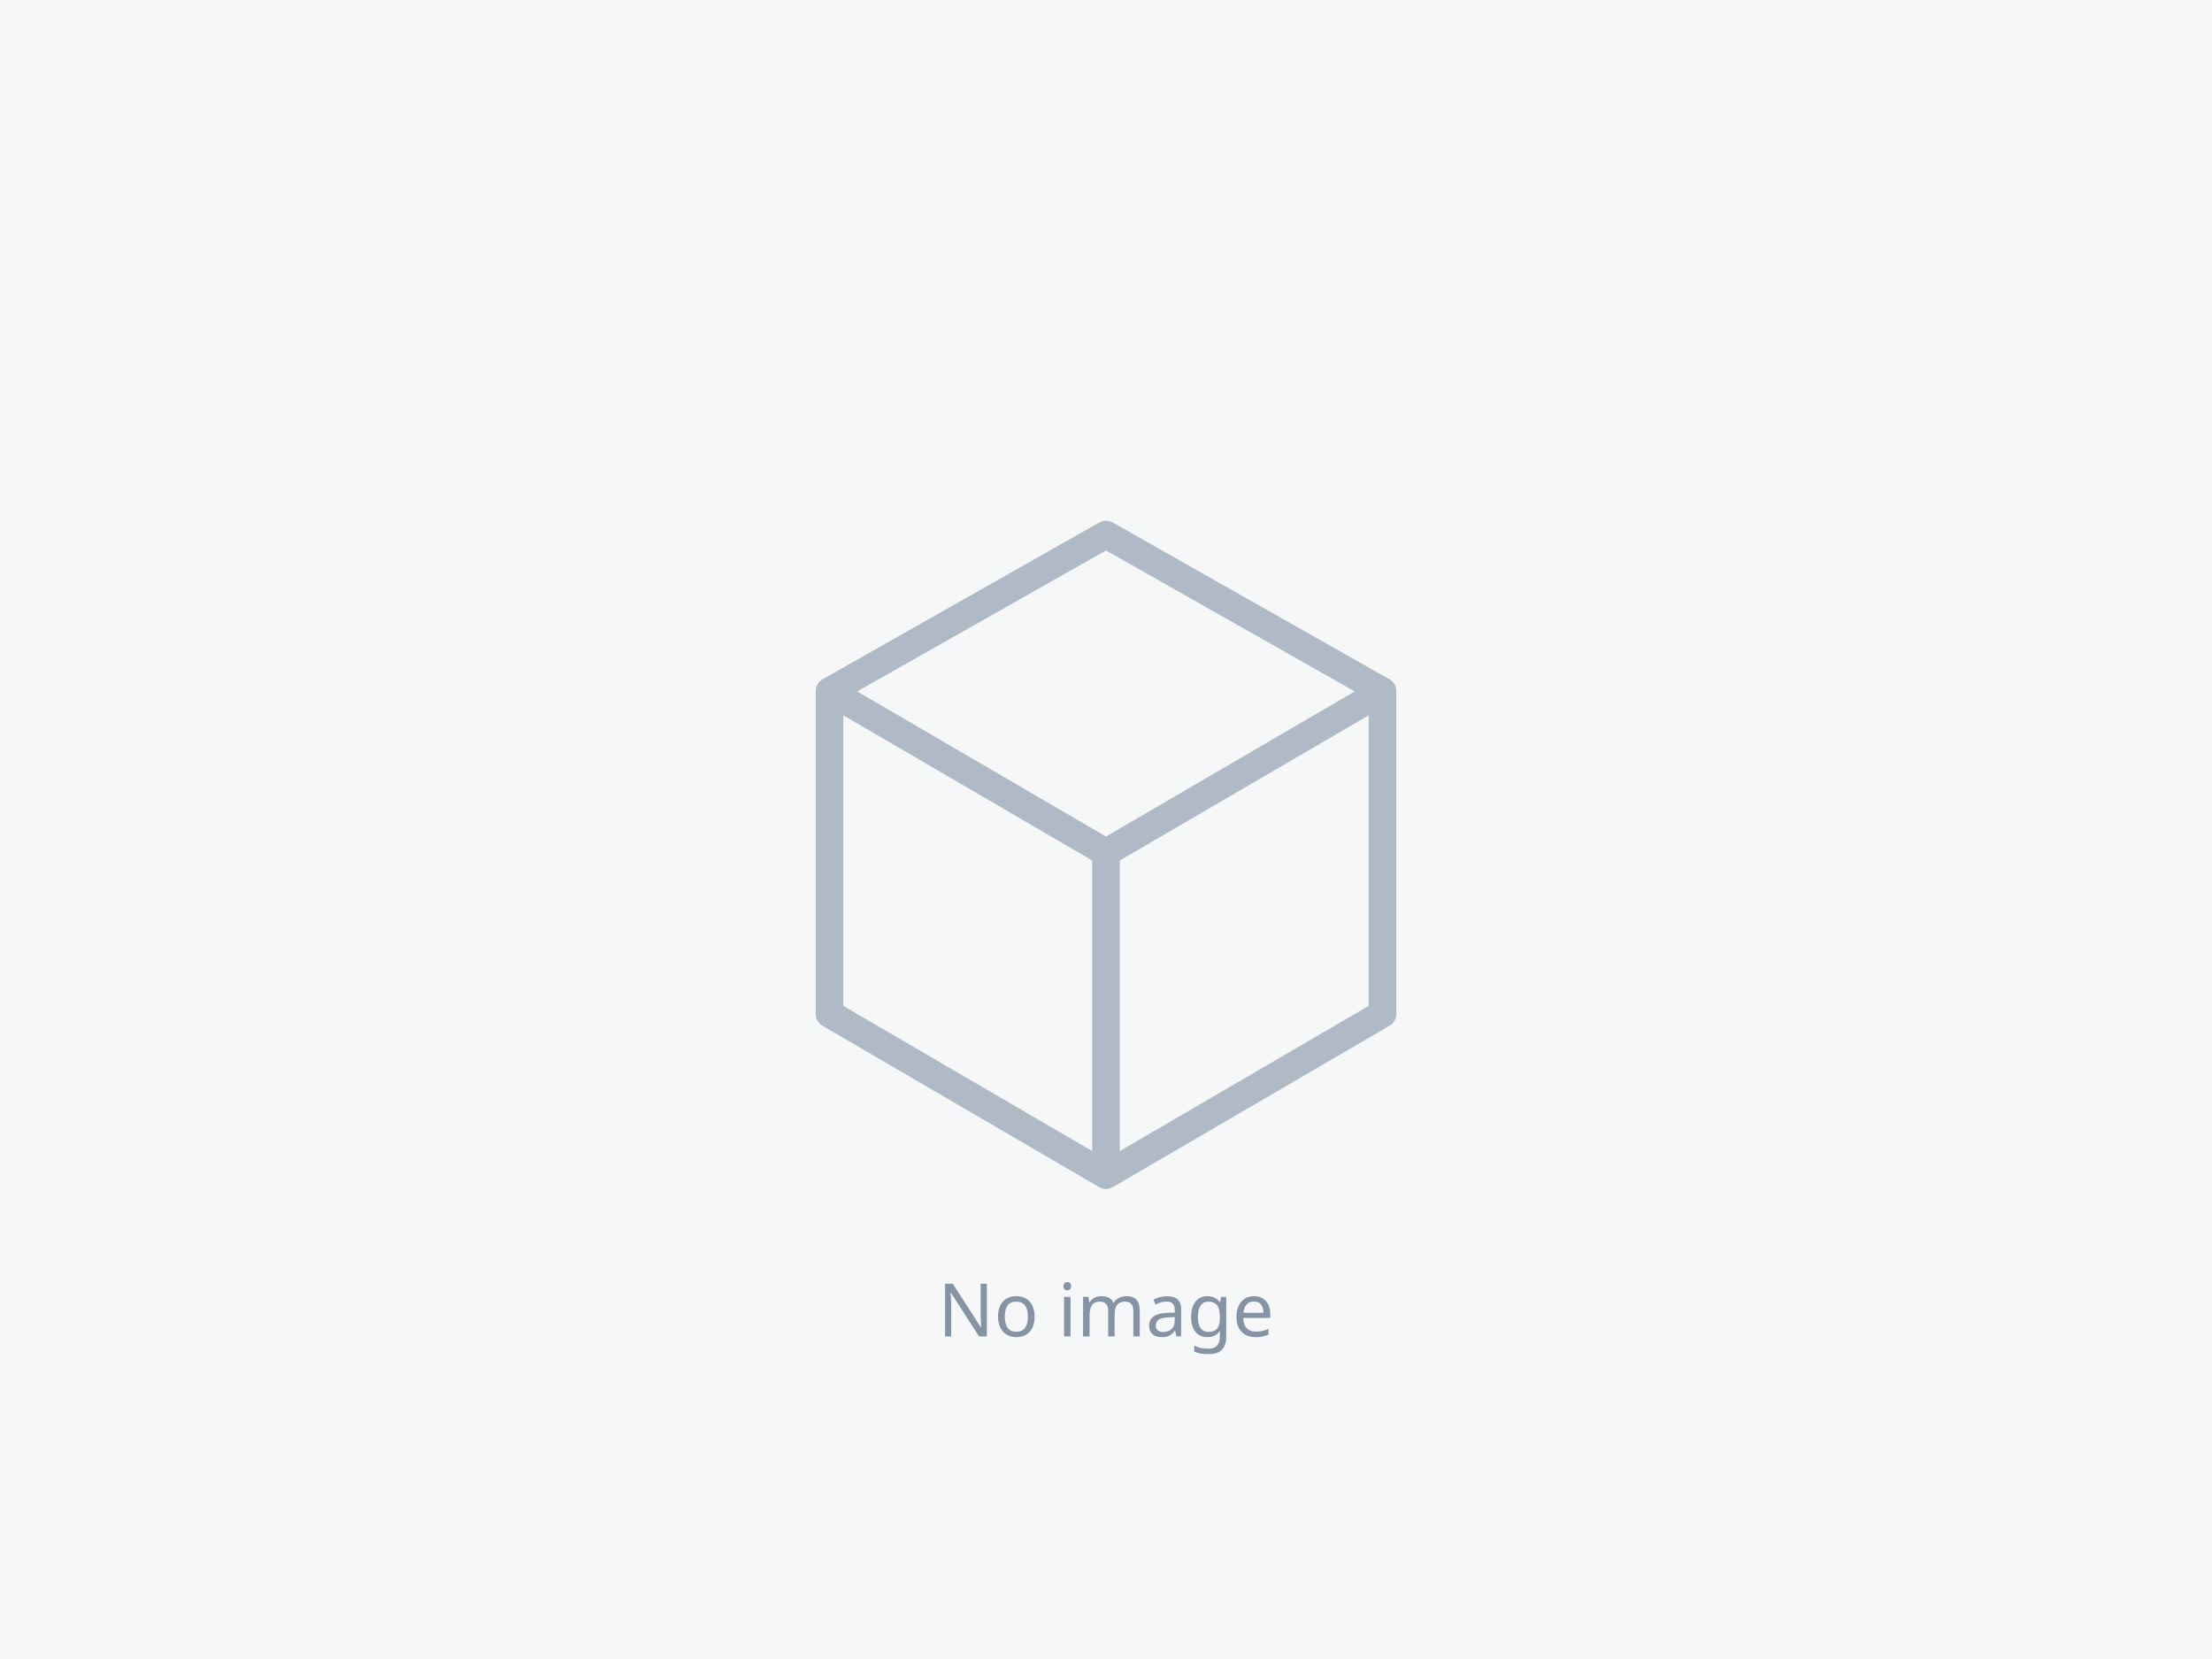
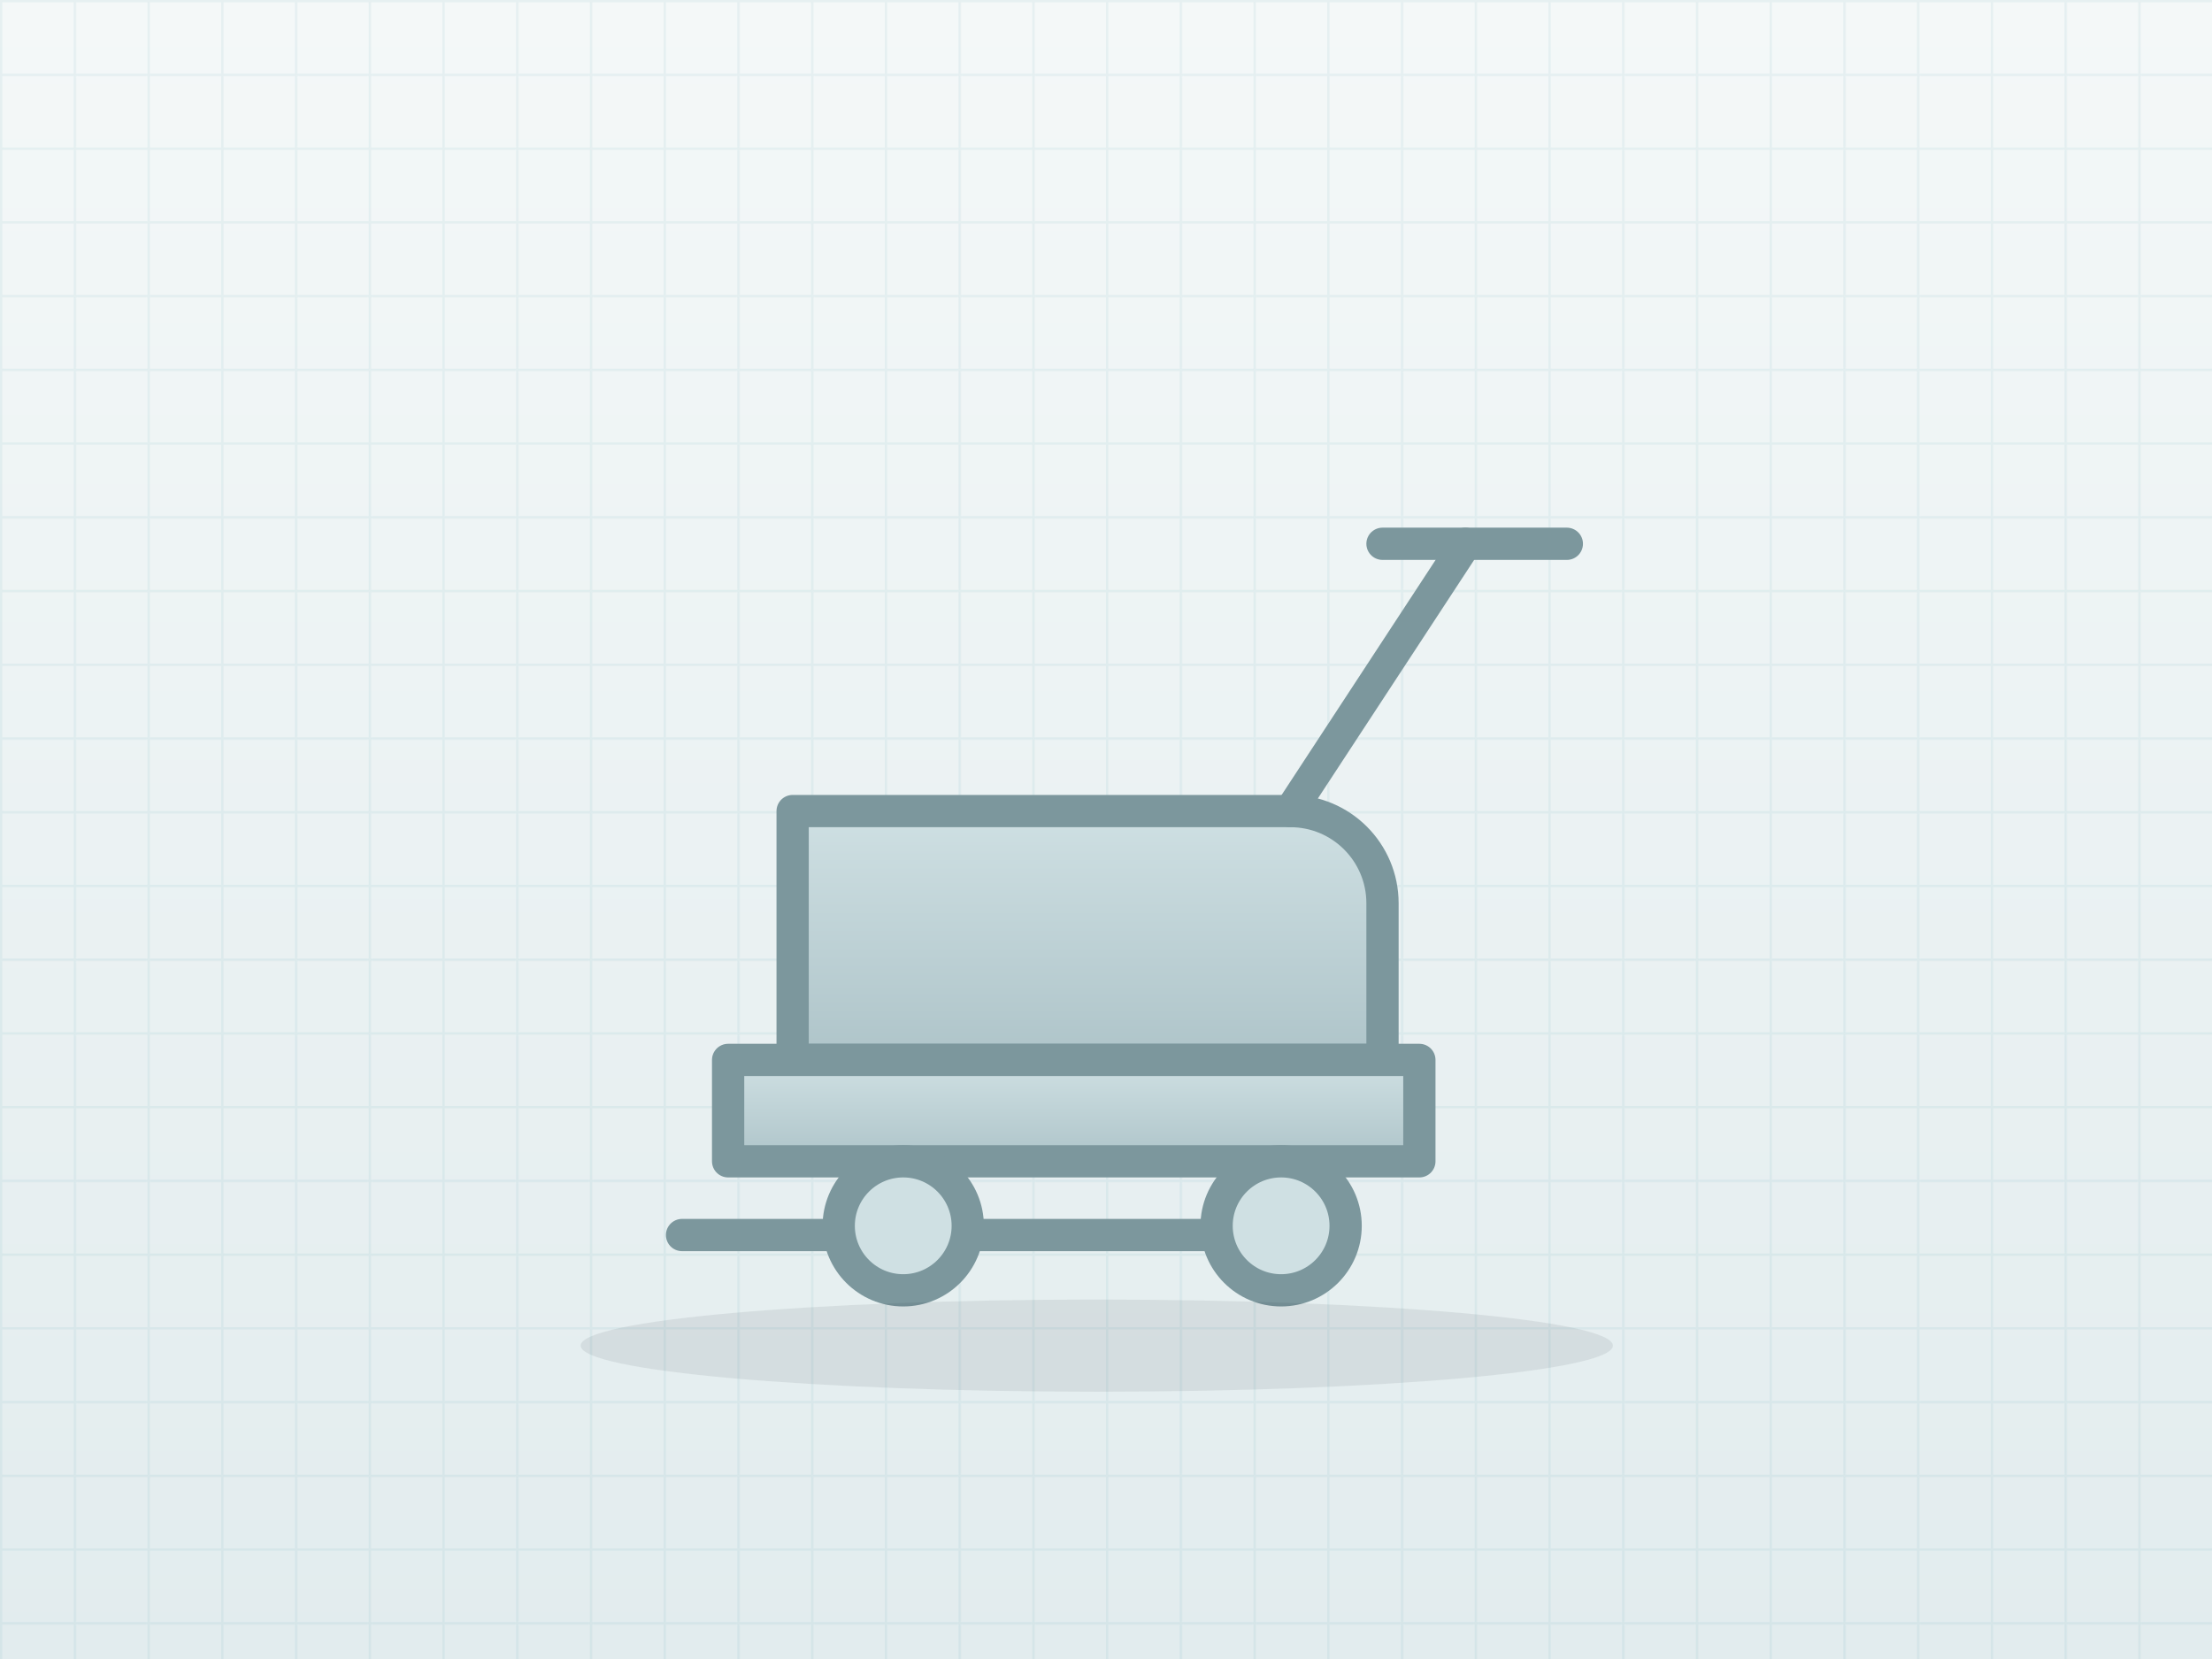
- <svg xmlns="http://www.w3.org/2000/svg" viewBox="0 0 480 360" width="480" height="360">
-   <rect width="480" height="360" fill="#f6f7f8" />
-   <g fill="none" stroke="#b0b9c6" stroke-width="6" stroke-linecap="round" stroke-linejoin="round">
-     <path d="m300 150-60-34-60 34m120 0-60 35m60-35v70l-60 35m0-70-60-35m60 35v70m0 0-60-35v-70" />
+ <svg xmlns="http://www.w3.org/2000/svg" viewBox="0 0 480 360" width="480" height="360" role="img" aria-label="Machine photograph pending">
+   <defs>
+     <linearGradient id="ground" x1="0" y1="0" x2="0" y2="1">
+       <stop offset="0" stop-color="#f4f8f8" />
+       <stop offset="1" stop-color="#e2ecee" />
+     </linearGradient>
+     <linearGradient id="shell" x1="0" y1="0" x2="0" y2="1">
+       <stop offset="0" stop-color="#cfe0e3" />
+       <stop offset="1" stop-color="#aec4c9" />
+     </linearGradient>
+     <pattern id="weave" width="16" height="16" patternUnits="userSpaceOnUse">
+       <path d="M16 0H0v16" fill="none" stroke="#0f7a94" stroke-opacity="0.06" stroke-width="1" />
+     </pattern>
+   </defs>
+   <rect width="480" height="360" fill="url(#ground)" />
+   <rect width="480" height="360" fill="url(#weave)" />
+   <g stroke="#7c979d" stroke-width="7" stroke-linecap="round" stroke-linejoin="round" fill="none">
+     <path d="M172 176h108a20 20 0 0 1 20 20v34H172Z" fill="url(#shell)" />
+     <path d="M280 176l38-58" />
+     <path d="M300 118h40" />
+     <path d="M158 230h150v22H158Z" fill="url(#shell)" />
+     <path d="M148 268h132" />
+     <circle cx="196" cy="266" r="14" fill="#cfe0e3" />
+     <circle cx="278" cy="266" r="14" fill="#cfe0e3" />
  </g>
-   <text x="240" y="290" text-anchor="middle" font-family="system-ui, sans-serif" font-size="16" fill="#8593a5">No image</text>
+   <ellipse cx="238" cy="292" rx="112" ry="10" fill="#0e1f23" opacity="0.08" />
</svg>
